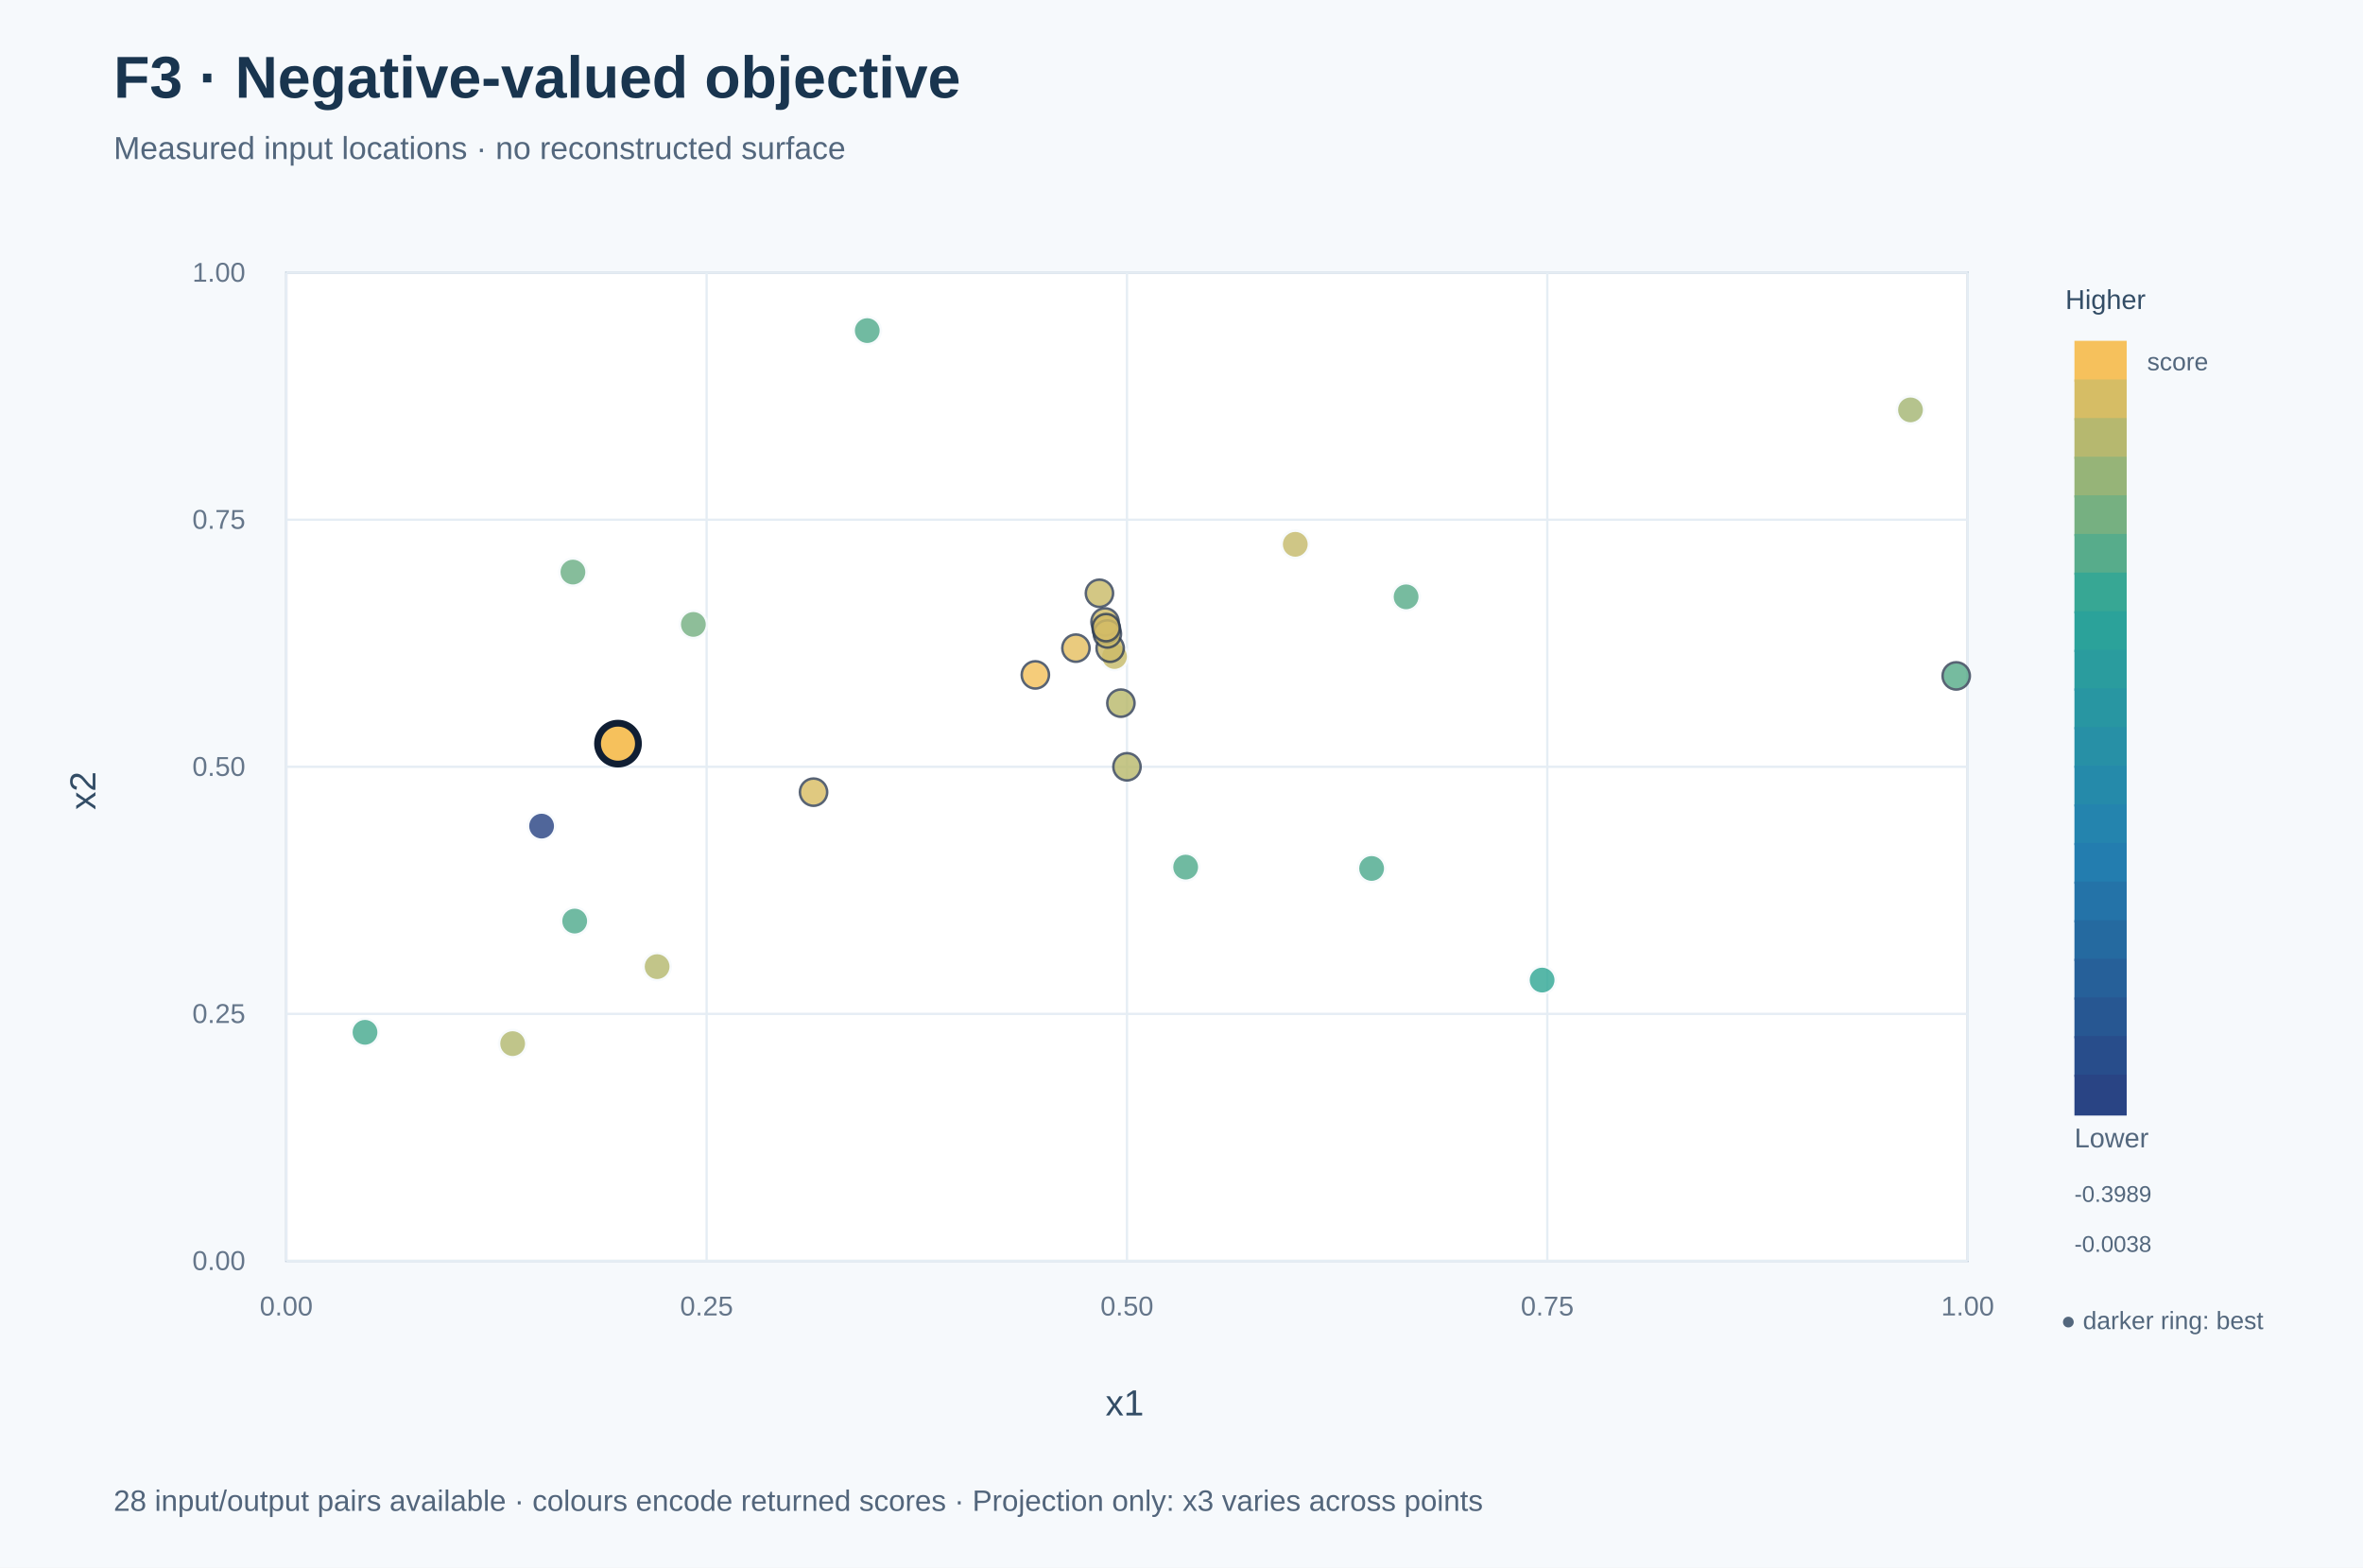
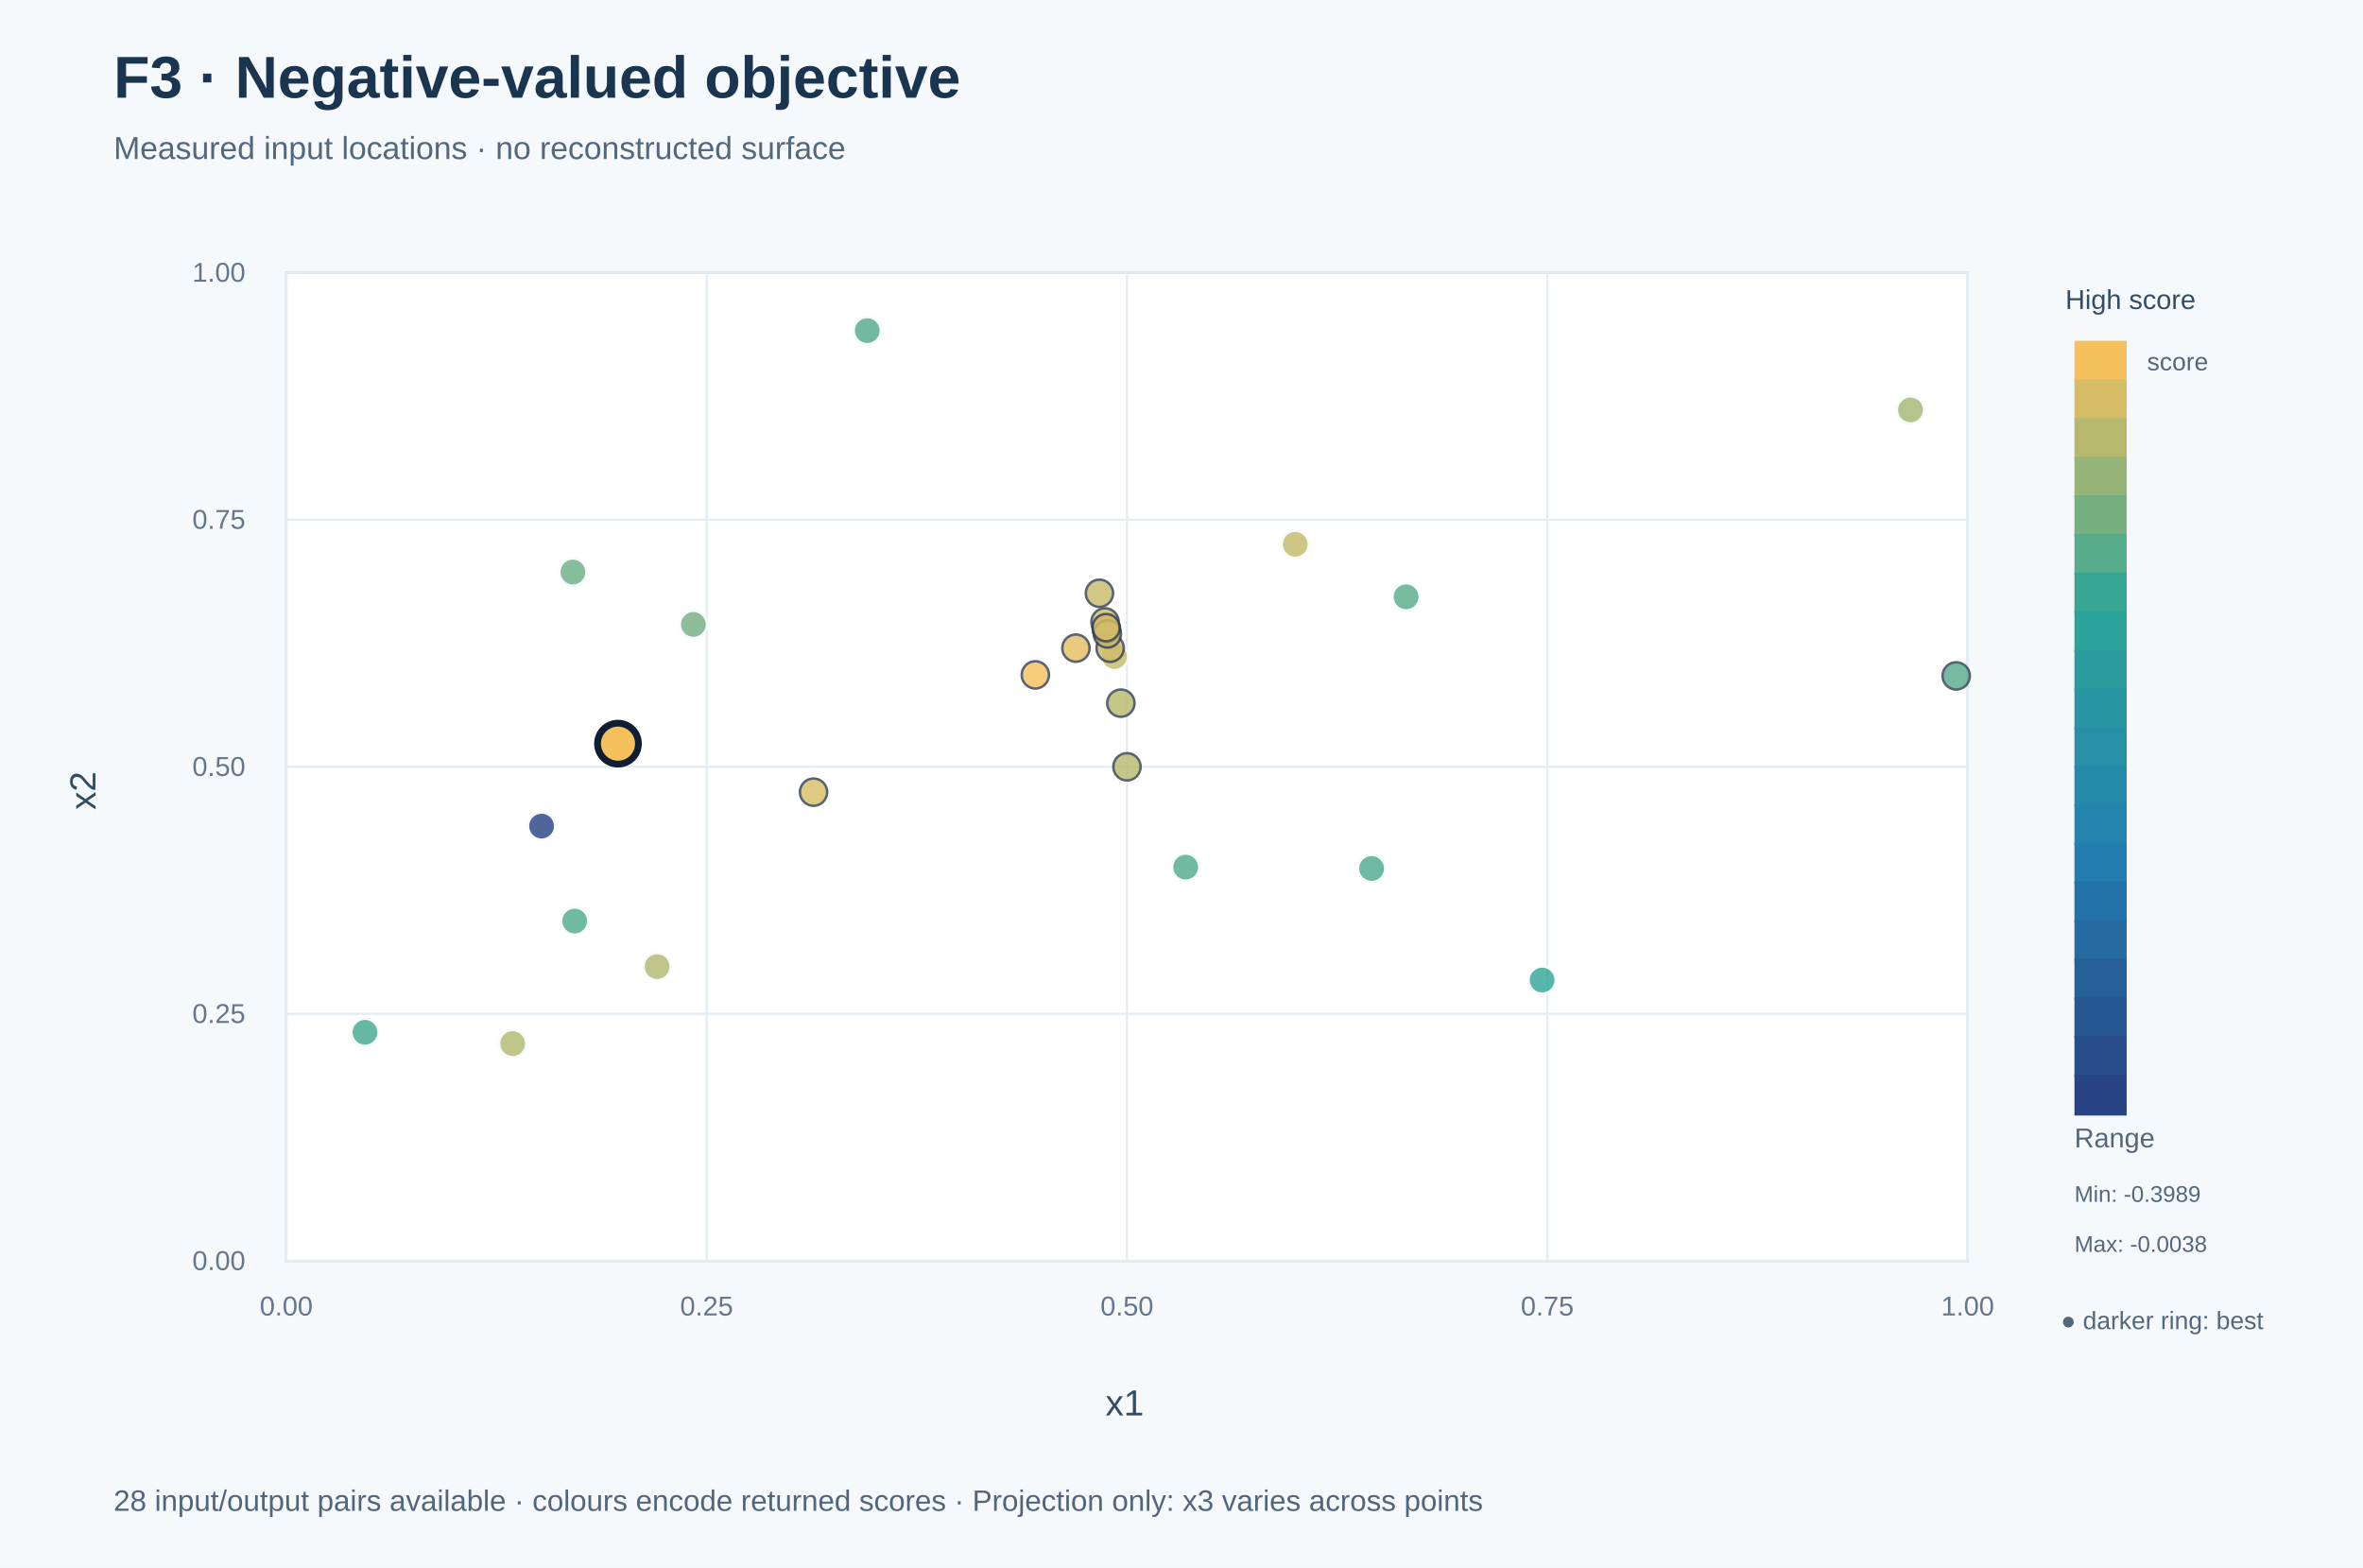
<svg xmlns="http://www.w3.org/2000/svg" viewBox="0 0 1040 690" role="img">
  <g font-family="Arial,Helvetica,sans-serif">
    <rect x="0" y="0" width="1040" height="690" fill="#f6f9fc" />
    <text x="50" y="43" font-size="26" fill="#19354f" font-weight="700">F3 · Negative-valued objective</text>
    <text x="50" y="70" font-size="14" fill="#53677d">Measured input locations · no reconstructed surface</text>
    <rect x="126" y="120" width="740" height="435" fill="#fff" stroke="#bdcad8" />
    <line x1="126" y1="120" x2="126" y2="555" stroke="#e5edf4" />
    <line x1="126" y1="555" x2="866" y2="555" stroke="#e5edf4" />
    <text x="126" y="579" font-size="12" text-anchor="middle" fill="#65768a">0.00</text>
    <text x="108" y="559" text-anchor="end" font-size="12" fill="#65768a">0.00</text>
    <line x1="311" y1="120" x2="311" y2="555" stroke="#e5edf4" />
    <line x1="126" y1="446.25" x2="866" y2="446.25" stroke="#e5edf4" />
    <text x="311" y="579" font-size="12" text-anchor="middle" fill="#65768a">0.25</text>
    <text x="108" y="450.25" text-anchor="end" font-size="12" fill="#65768a">0.25</text>
    <line x1="496" y1="120" x2="496" y2="555" stroke="#e5edf4" />
    <line x1="126" y1="337.5" x2="866" y2="337.5" stroke="#e5edf4" />
    <text x="496" y="579" font-size="12" text-anchor="middle" fill="#65768a">0.50</text>
    <text x="108" y="341.5" text-anchor="end" font-size="12" fill="#65768a">0.50</text>
    <line x1="681" y1="120" x2="681" y2="555" stroke="#e5edf4" />
    <line x1="126" y1="228.75" x2="866" y2="228.75" stroke="#e5edf4" />
    <text x="681" y="579" font-size="12" text-anchor="middle" fill="#65768a">0.75</text>
    <text x="108" y="232.75" text-anchor="end" font-size="12" fill="#65768a">0.75</text>
    <line x1="866" y1="120" x2="866" y2="555" stroke="#e5edf4" />
    <line x1="126" y1="120" x2="866" y2="120" stroke="#e5edf4" />
    <text x="866" y="579" font-size="12" text-anchor="middle" fill="#65768a">1.00</text>
    <text x="108" y="124" text-anchor="end" font-size="12" fill="#65768a">1.00</text>
    <text x="495" y="623" font-size="16" fill="#334d66" text-anchor="middle">x1</text>
    <text x="42" y="348" transform="rotate(-90,42,348)" font-size="16" text-anchor="middle" fill="#334d66">x2</text>
    <text x="50" y="665" font-size="13" fill="#52657b">28 input/output pairs available · colours encode returned scores · Projection only: x3 varies across points</text>
    <circle cx="252.93" cy="405.40" r="6" fill="#50ab8d" stroke="#f7fafc" stroke-width="1.1" opacity="0.82" />
    <circle cx="305.16" cy="274.83" r="6" fill="#75b082" stroke="#f7fafc" stroke-width="1.1" opacity="0.82" />
    <circle cx="521.83" cy="381.65" r="6" fill="#51ab8c" stroke="#f7fafc" stroke-width="1.1" opacity="0.82" />
    <circle cx="490.51" cy="288.96" r="6" fill="#c6bb6a" stroke="#f7fafc" stroke-width="1.1" opacity="0.82" />
    <circle cx="225.62" cy="459.34" r="6" fill="#b2b870" stroke="#f7fafc" stroke-width="1.1" opacity="0.82" />
    <circle cx="381.69" cy="145.51" r="6" fill="#52ab8c" stroke="#f7fafc" stroke-width="1.1" opacity="0.82" />
    <circle cx="238.36" cy="363.60" r="6" fill="#294484" stroke="#f7fafc" stroke-width="1.1" opacity="0.82" />
    <circle cx="603.67" cy="382.24" r="6" fill="#4daa8d" stroke="#f7fafc" stroke-width="1.1" opacity="0.82" />
    <circle cx="678.71" cy="431.37" r="6" fill="#32a795" stroke="#f7fafc" stroke-width="1.1" opacity="0.82" />
    <circle cx="252.15" cy="251.79" r="6" fill="#6bae85" stroke="#f7fafc" stroke-width="1.1" opacity="0.82" />
    <circle cx="289.21" cy="425.45" r="6" fill="#b4b86f" stroke="#f7fafc" stroke-width="1.1" opacity="0.82" />
    <circle cx="618.85" cy="262.69" r="6" fill="#59ac8a" stroke="#f7fafc" stroke-width="1.1" opacity="0.82" />
    <circle cx="160.64" cy="454.36" r="6" fill="#47aa8f" stroke="#f7fafc" stroke-width="1.1" opacity="0.82" />
    <circle cx="570.07" cy="239.57" r="6" fill="#c4ba6b" stroke="#f7fafc" stroke-width="1.1" opacity="0.82" />
    <circle cx="840.84" cy="180.41" r="6" fill="#a5b674" stroke="#f7fafc" stroke-width="1.1" opacity="0.82" />
    <circle cx="496.00" cy="337.50" r="6" fill="#b9b96e" stroke="#334155" stroke-width="1.1" opacity="0.82" />
    <circle cx="860.96" cy="297.49" r="6" fill="#58ac8a" stroke="#334155" stroke-width="1.1" opacity="0.82" />
    <circle cx="493.32" cy="309.48" r="6" fill="#bab96d" stroke="#334155" stroke-width="1.1" opacity="0.82" />
    <circle cx="488.60" cy="285.30" r="6" fill="#ccbb68" stroke="#334155" stroke-width="1.1" opacity="0.82" />
    <circle cx="483.88" cy="261.12" r="6" fill="#c9bb69" stroke="#334155" stroke-width="1.1" opacity="0.82" />
    <circle cx="486.98" cy="277.02" r="6" fill="#dcbd64" stroke="#334155" stroke-width="1.1" opacity="0.82" />
    <circle cx="486.34" cy="273.73" r="6" fill="#d1bc67" stroke="#334155" stroke-width="1.1" opacity="0.82" />
    <circle cx="487.37" cy="279.02" r="6" fill="#cebc68" stroke="#334155" stroke-width="1.1" opacity="0.82" />
    <circle cx="486.83" cy="276.24" r="6" fill="#d4bc66" stroke="#334155" stroke-width="1.1" opacity="0.82" />
    <circle cx="473.53" cy="285.27" r="6" fill="#e5bf61" stroke="#334155" stroke-width="1.1" opacity="0.82" />
    <circle cx="455.67" cy="297.05" r="6" fill="#f3c15d" stroke="#334155" stroke-width="1.1" opacity="0.82" />
    <circle cx="358.05" cy="348.66" r="6" fill="#d9bd64" stroke="#334155" stroke-width="1.1" opacity="0.82" />
    <circle cx="271.99" cy="327.31" r="9" fill="#f6c15c" stroke="#101e33" stroke-width="3" opacity="1" />
-     <text x="909" y="136" font-size="12" fill="#334d66">Higher</text>
+     <text x="909" y="136" font-size="12" fill="#334d66">High score</text>
    <rect x="913" y="150" width="23" height="18" fill="#f6c15c" />
    <rect x="913" y="167" width="23" height="18" fill="#d6bd65" />
    <rect x="913" y="184" width="23" height="18" fill="#b6b86f" />
    <rect x="913" y="201" width="23" height="18" fill="#96b478" />
    <rect x="913" y="218" width="23" height="18" fill="#76b081" />
    <rect x="913" y="235" width="23" height="18" fill="#57ac8b" />
    <rect x="913" y="252" width="23" height="18" fill="#37a794" />
    <rect x="913" y="269" width="23" height="18" fill="#2ba29a" />
    <rect x="913" y="286" width="23" height="18" fill="#2a9c9e" />
    <rect x="913" y="303" width="23" height="18" fill="#2896a2" />
    <rect x="913" y="320" width="23" height="18" fill="#2790a6" />
    <rect x="913" y="337" width="23" height="18" fill="#258aaa" />
    <rect x="913" y="354" width="23" height="18" fill="#2484ae" />
    <rect x="913" y="371" width="23" height="18" fill="#237daf" />
    <rect x="913" y="388" width="23" height="18" fill="#2473a8" />
    <rect x="913" y="405" width="23" height="18" fill="#256aa0" />
    <rect x="913" y="422" width="23" height="18" fill="#266099" />
    <rect x="913" y="439" width="23" height="18" fill="#275792" />
    <rect x="913" y="456" width="23" height="18" fill="#284d8b" />
    <rect x="913" y="473" width="23" height="18" fill="#294484" />
    <text x="945" y="163" font-size="11" fill="#53677d">score</text>
-     <text x="913" y="505" font-size="12" fill="#53677d">Lower</text>
-     <text x="913" y="529" font-size="10" fill="#53677d">-0.3989</text>
-     <text x="913" y="551" font-size="10" fill="#53677d">-0.0038</text>
+     <text x="913" y="505" font-size="12" fill="#53677d">Range</text>
+     <text x="913" y="529" font-size="10" fill="#53677d">Min: -0.3989</text>
+     <text x="913" y="551" font-size="10" fill="#53677d">Max: -0.0038</text>
    <text x="907" y="585" font-size="11" fill="#53677d">● darker ring: best</text>
  </g>
</svg>
